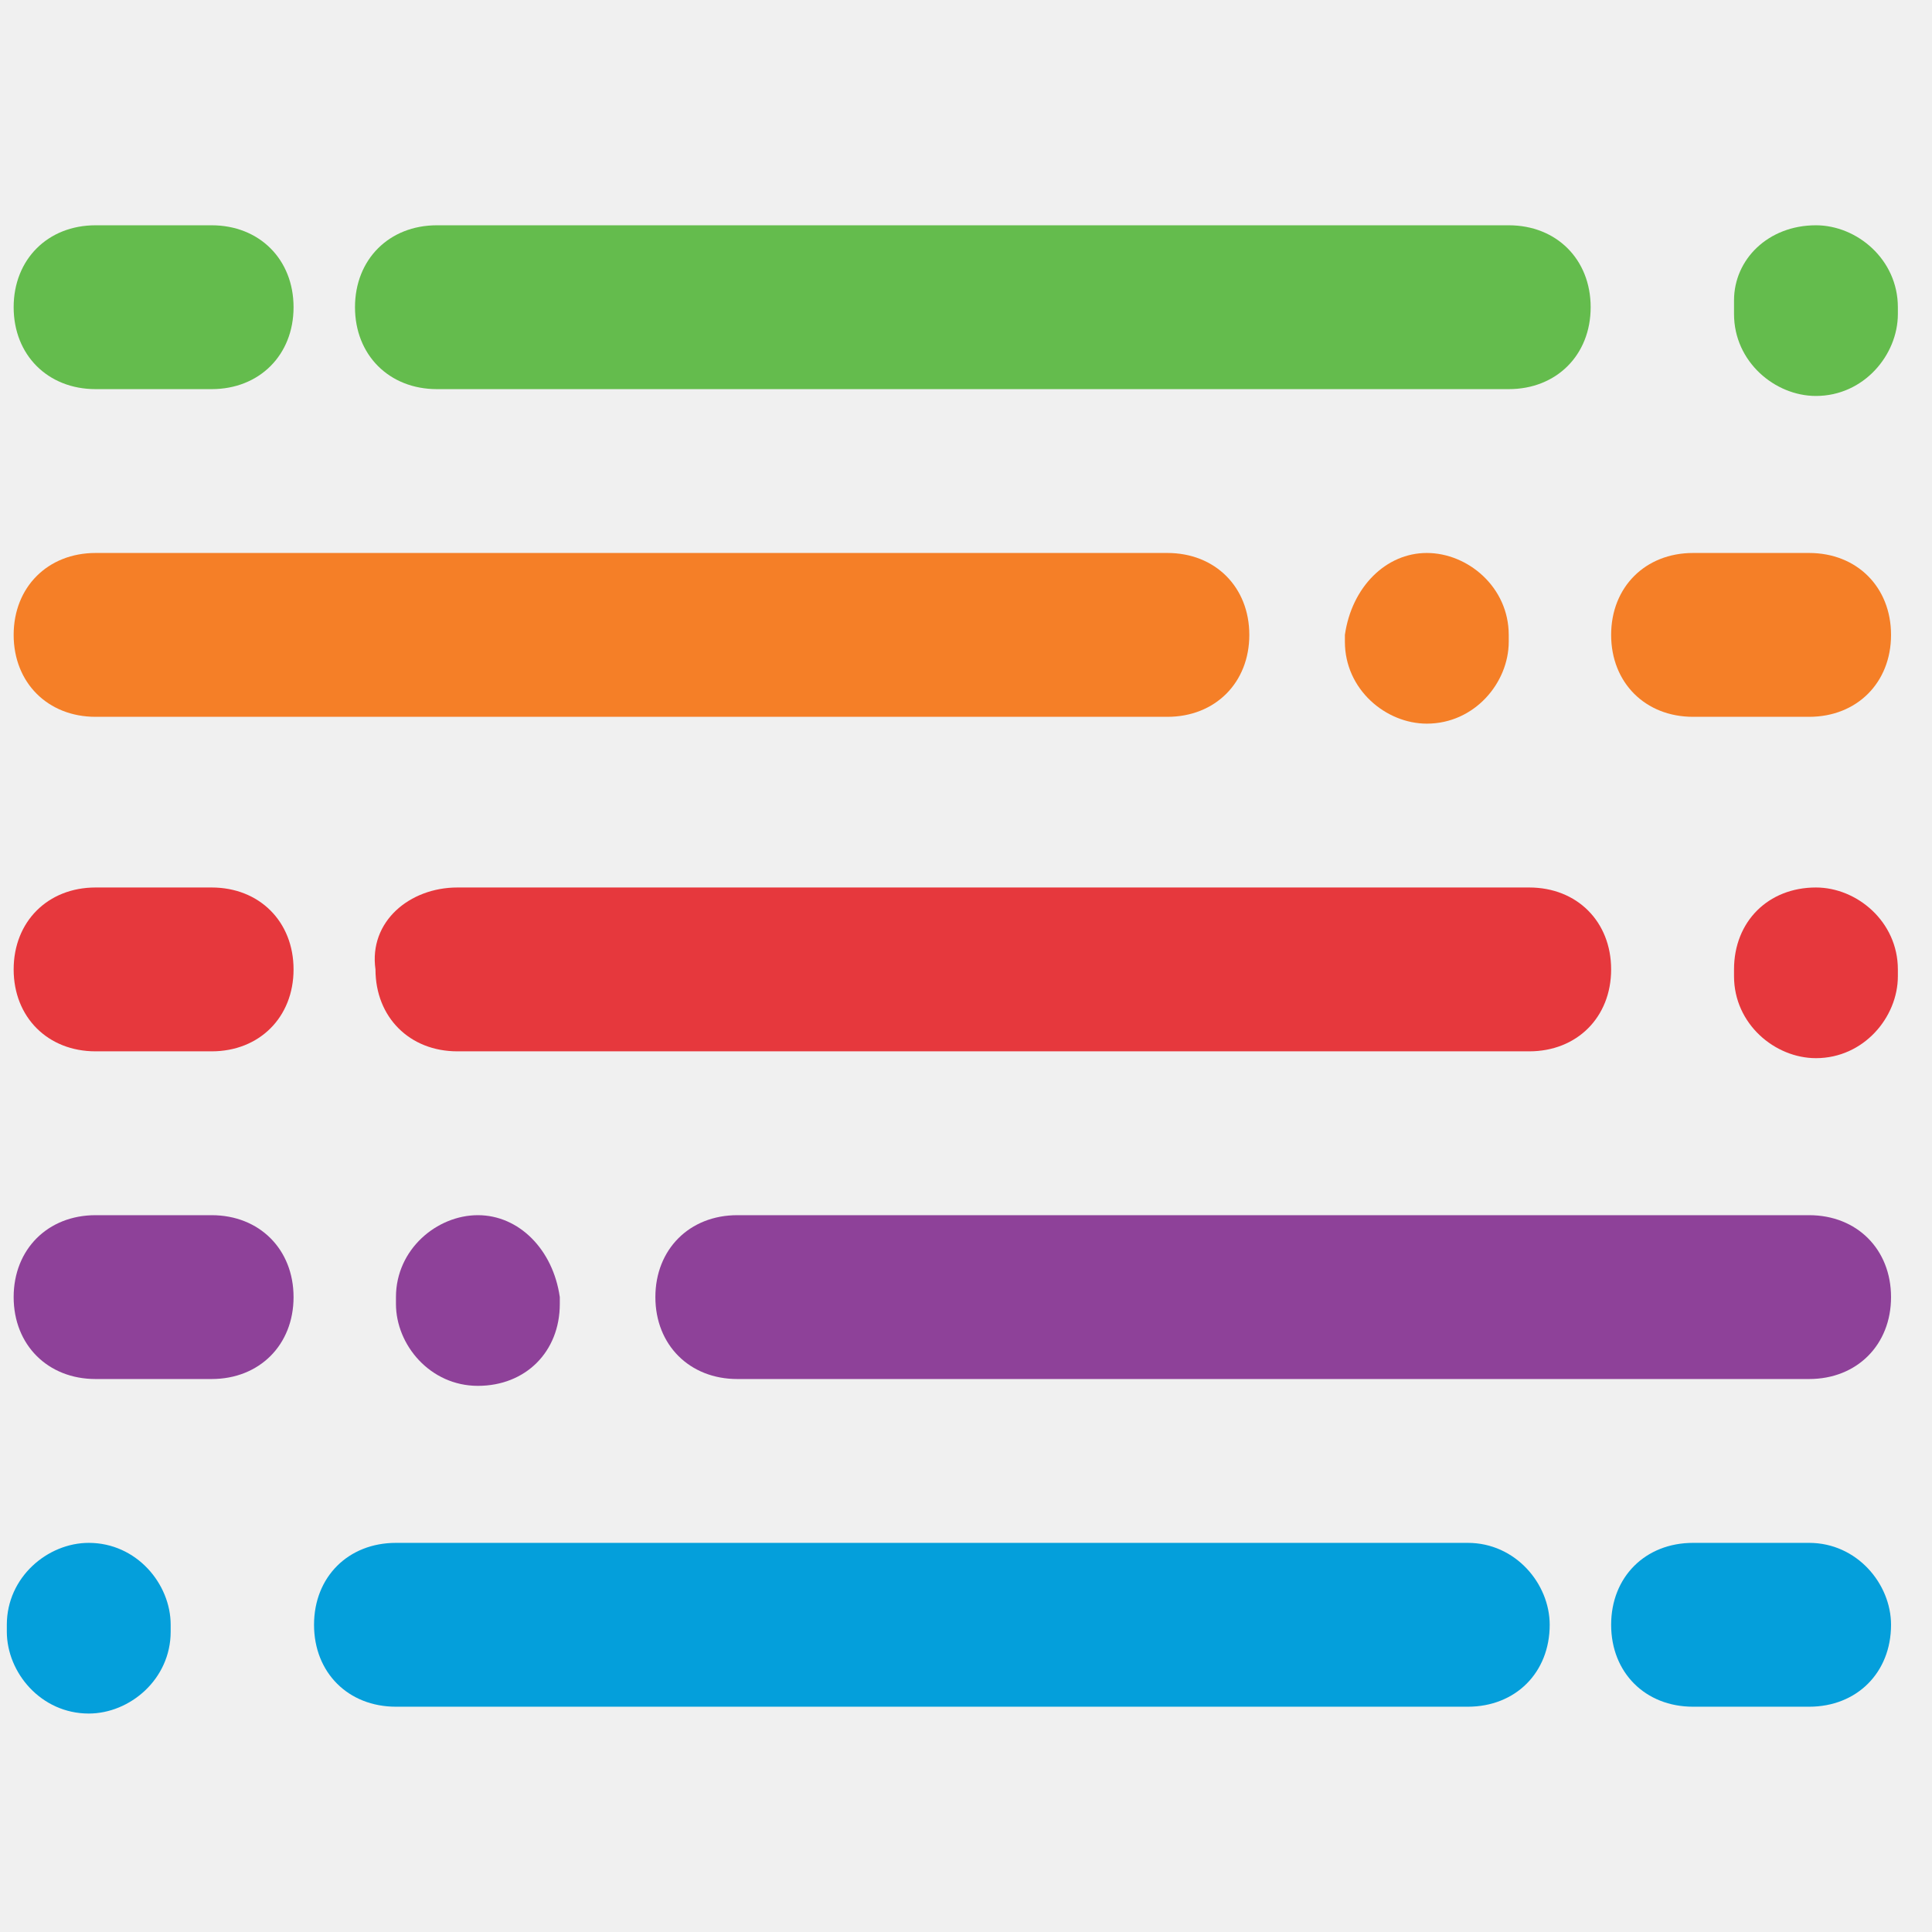
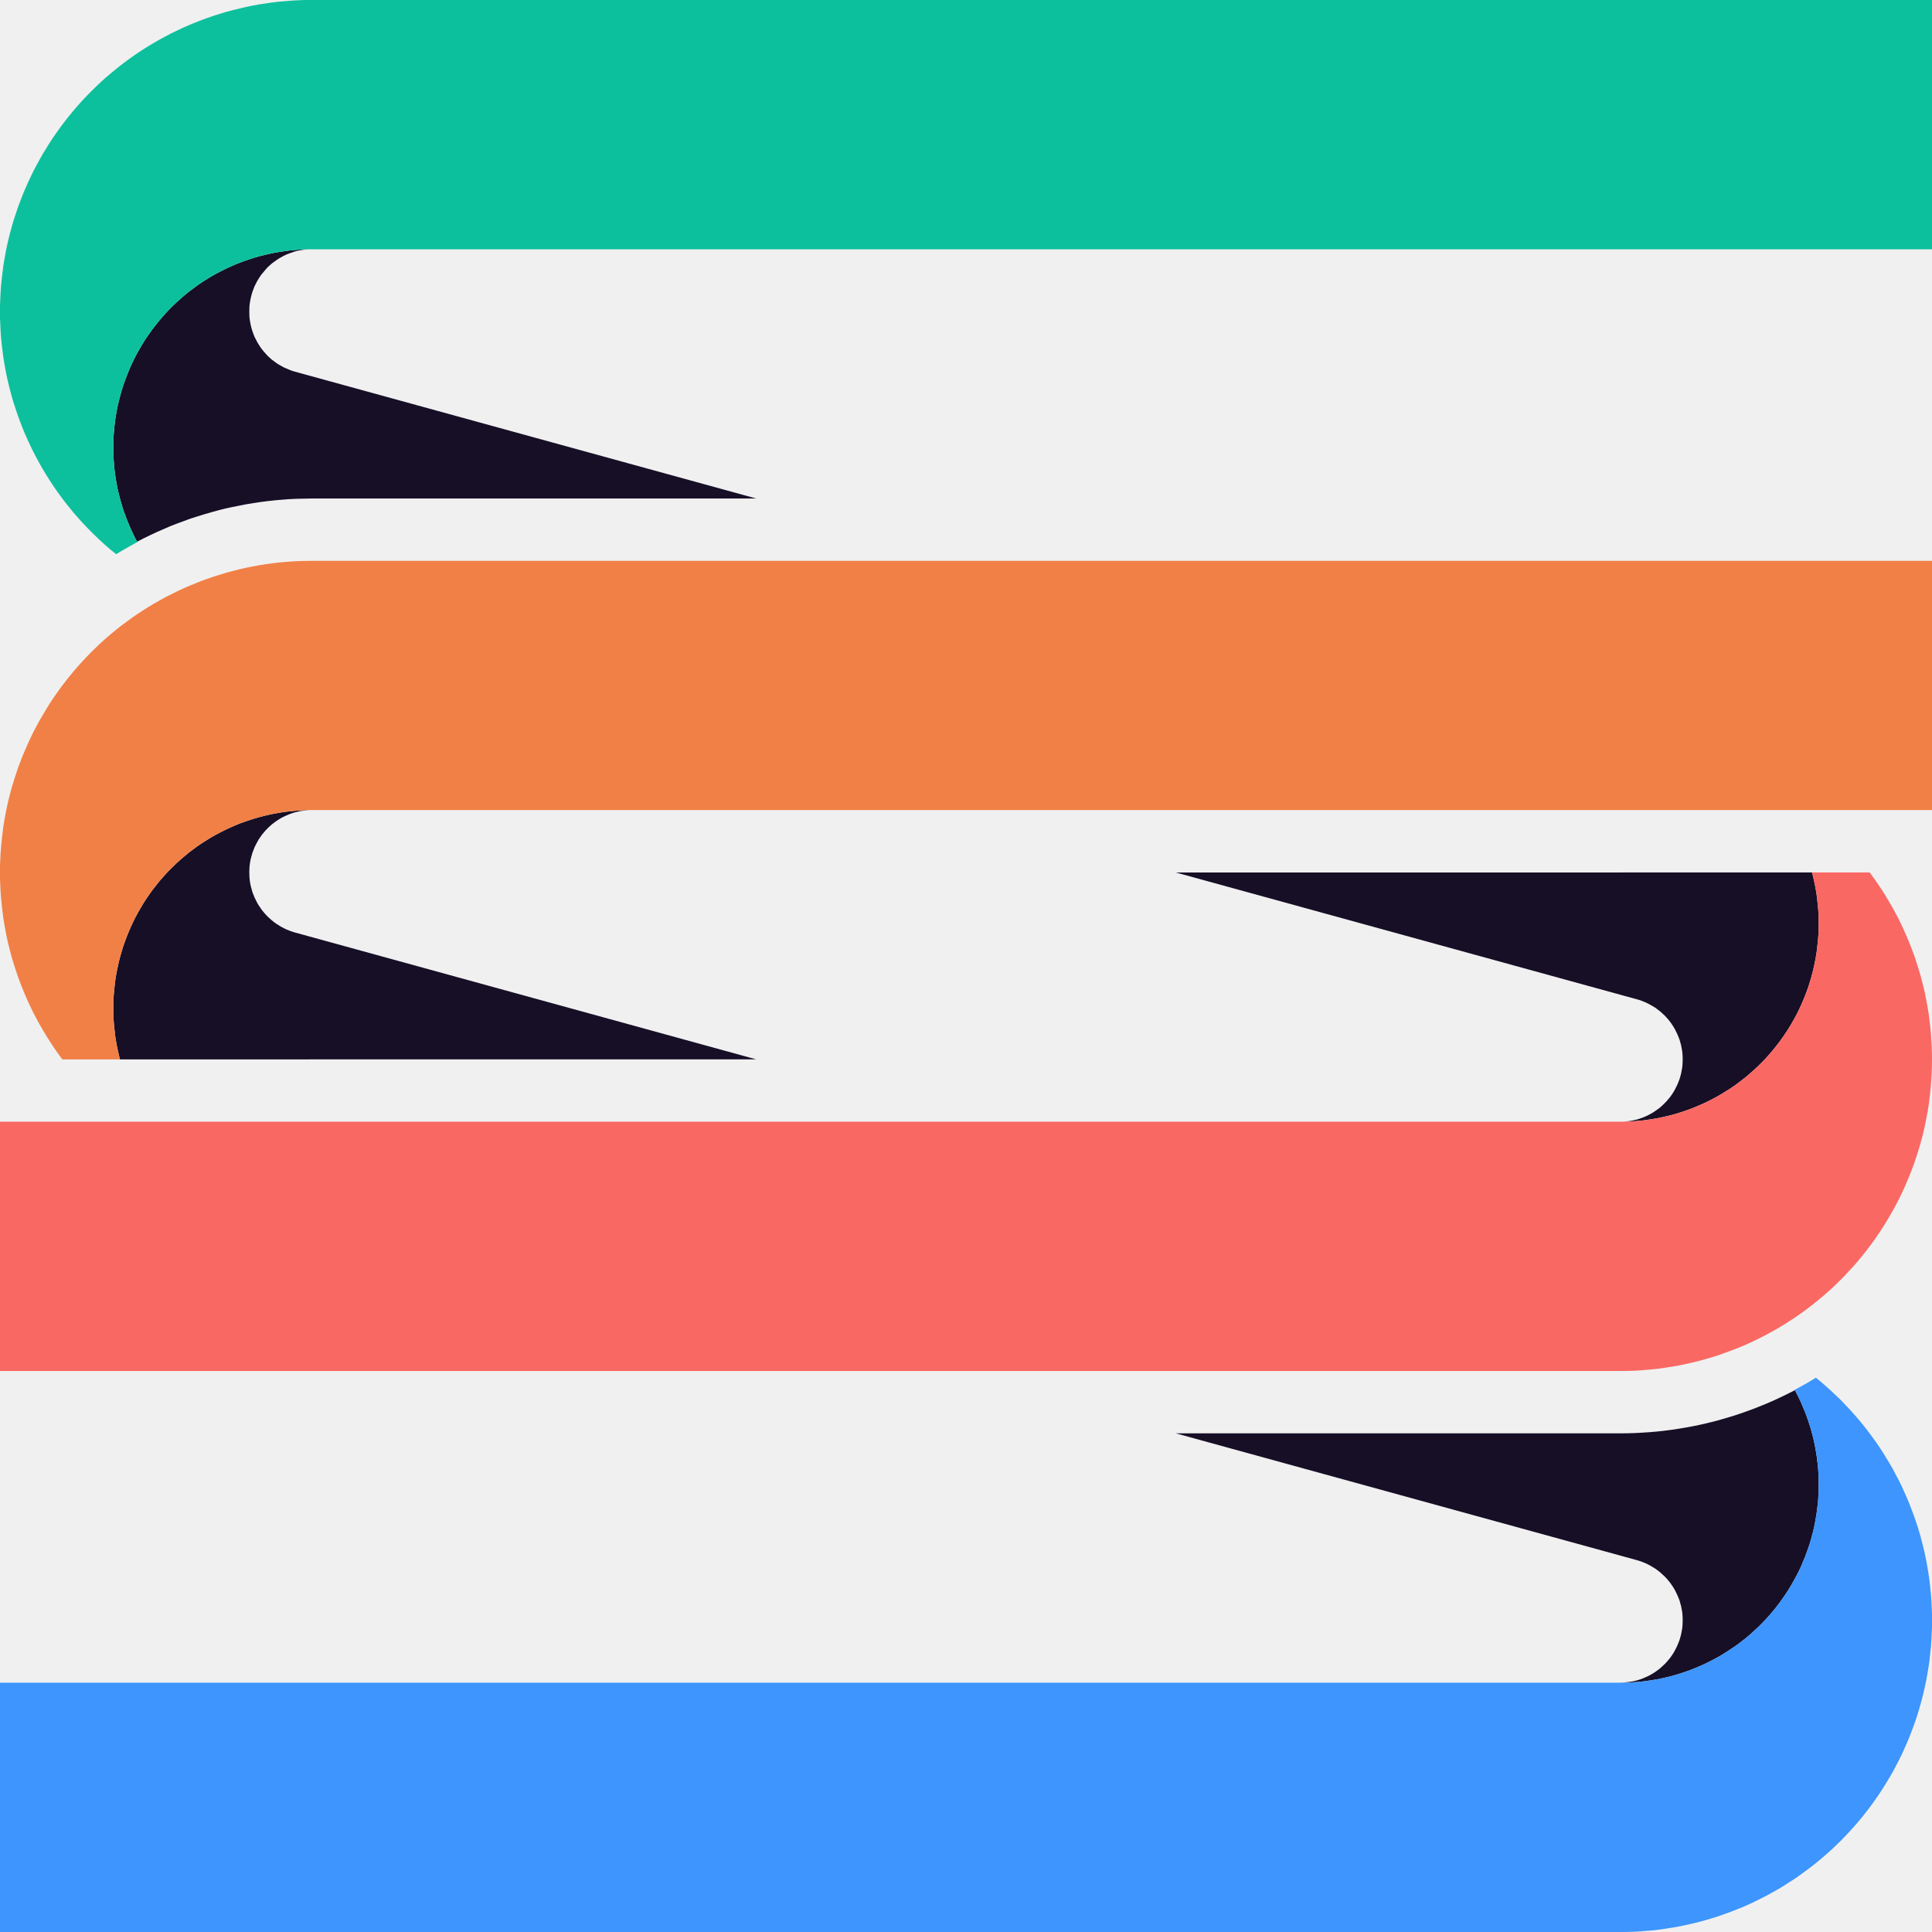
- <svg xmlns="http://www.w3.org/2000/svg" version="1.1" id="Layer_1" x="0px" y="0px" viewBox="0 0 28.3 28.3" style="enable-background:new 0 0 28.3 28.3;" xml:space="preserve">
-   <style type="text/css">
- 	.st0{fill-rule:evenodd;clip-rule:evenodd;fill:#64BC4D;}
- 	.st1{fill-rule:evenodd;clip-rule:evenodd;fill:#F57F27;}
- 	.st2{fill-rule:evenodd;clip-rule:evenodd;fill:#E6383D;}
- 	.st3{fill-rule:evenodd;clip-rule:evenodd;fill:#8E4199;}
- 	.st4{fill-rule:evenodd;clip-rule:evenodd;fill:#049FDB;}
- </style>
-   <path class="st0" d="M6.4,3.3h15.7c0.7,0,1.2,0.5,1.2,1.2c0,0.7-0.5,1.2-1.2,1.2H6.4c-0.7,0-1.2-0.5-1.2-1.2  C5.2,3.8,5.7,3.3,6.4,3.3z" />
-   <path class="st0" d="M26.6,3.3c0.6,0,1.2,0.5,1.2,1.2v0.1c0,0.6-0.5,1.2-1.2,1.2c-0.6,0-1.2-0.5-1.2-1.2V4.4  C25.4,3.8,25.9,3.3,26.6,3.3z" />
-   <path class="st0" d="M1.4,3.3h1.7c0.7,0,1.2,0.5,1.2,1.2c0,0.7-0.5,1.2-1.2,1.2H1.4c-0.7,0-1.2-0.5-1.2-1.2C0.2,3.8,0.7,3.3,1.4,3.3  z" />
-   <path class="st1" d="M1.4,8.1h15.7c0.7,0,1.2,0.5,1.2,1.2c0,0.7-0.5,1.2-1.2,1.2H1.4c-0.7,0-1.2-0.5-1.2-1.2  C0.2,8.6,0.7,8.1,1.4,8.1z" />
-   <path class="st1" d="M20.9,8.1c0.6,0,1.2,0.5,1.2,1.2v0.1c0,0.6-0.5,1.2-1.2,1.2c-0.6,0-1.2-0.5-1.2-1.2V9.3  C19.8,8.6,20.3,8.1,20.9,8.1z" />
-   <path class="st1" d="M24.8,8.1h1.7c0.7,0,1.2,0.5,1.2,1.2c0,0.7-0.5,1.2-1.2,1.2h-1.7c-0.7,0-1.2-0.5-1.2-1.2  C23.6,8.6,24.1,8.1,24.8,8.1z" />
-   <path class="st2" d="M6.7,13h15.7c0.7,0,1.2,0.5,1.2,1.2c0,0.7-0.5,1.2-1.2,1.2H6.7c-0.7,0-1.2-0.5-1.2-1.2C5.4,13.5,6,13,6.7,13z" />
-   <path class="st2" d="M26.6,13c0.6,0,1.2,0.5,1.2,1.2v0.1c0,0.6-0.5,1.2-1.2,1.2c-0.6,0-1.2-0.5-1.2-1.2v-0.1  C25.4,13.5,25.9,13,26.6,13z" />
-   <path class="st2" d="M1.4,13h1.7c0.7,0,1.2,0.5,1.2,1.2c0,0.7-0.5,1.2-1.2,1.2H1.4c-0.7,0-1.2-0.5-1.2-1.2C0.2,13.5,0.7,13,1.4,13z" />
-   <path class="st3" d="M26.5,17.8H10.8c-0.7,0-1.2,0.5-1.2,1.2c0,0.7,0.5,1.2,1.2,1.2h15.7c0.7,0,1.2-0.5,1.2-1.2  C27.7,18.3,27.2,17.8,26.5,17.8z" />
-   <path class="st3" d="M7,17.8c-0.6,0-1.2,0.5-1.2,1.2v0.1c0,0.6,0.5,1.2,1.2,1.2s1.2-0.5,1.2-1.2V19C8.1,18.3,7.6,17.8,7,17.8z" />
-   <path class="st3" d="M3.1,17.8H1.4c-0.7,0-1.2,0.5-1.2,1.2c0,0.7,0.5,1.2,1.2,1.2h1.7c0.7,0,1.2-0.5,1.2-1.2  C4.3,18.3,3.8,17.8,3.1,17.8z" />
-   <path class="st4" d="M21.5,22.6H5.8c-0.7,0-1.2,0.5-1.2,1.2c0,0.7,0.5,1.2,1.2,1.2h15.7c0.7,0,1.2-0.5,1.2-1.2  C22.7,23.2,22.2,22.6,21.5,22.6z" />
-   <path class="st4" d="M1.3,22.6c-0.6,0-1.2,0.5-1.2,1.2v0.1c0,0.6,0.5,1.2,1.2,1.2c0.6,0,1.2-0.5,1.2-1.2v-0.1  C2.5,23.2,2,22.6,1.3,22.6z" />
-   <path class="st4" d="M26.5,22.6h-1.7c-0.7,0-1.2,0.5-1.2,1.2c0,0.7,0.5,1.2,1.2,1.2h1.7c0.7,0,1.2-0.5,1.2-1.2  C27.7,23.2,27.2,22.6,26.5,22.6z" />
+ <svg xmlns="http://www.w3.org/2000/svg" width="250" height="250" viewBox="0 0 250 250" fill="none">
+   <g clip-path="url(#clip0_934_9493)">
+     <path d="M212.237 129.43L212.587 129.57L212.937 129.71L213.267 129.87L213.597 130.049L213.917 130.229L214.238 130.429L214.538 130.659L214.828 130.879L215.098 131.129L215.378 131.379L215.638 131.659L215.878 131.929L216.118 132.229L216.328 132.529L216.538 132.849L216.719 133.159L216.889 133.499L217.049 133.829L217.189 134.169L217.329 134.519L217.429 134.879L217.529 135.229L217.599 135.609L217.669 135.969L217.709 136.349L217.729 136.709L217.739 137.079L217.729 137.459L217.709 137.829L217.669 138.199L217.599 138.569L217.529 138.929L217.429 139.299L217.329 139.649L217.189 140.009L217.049 140.349L216.889 140.679L216.719 141.009L216.538 141.329L216.328 141.649L216.118 141.949L215.878 142.229L215.638 142.518L215.378 142.778L215.098 143.048L214.828 143.298L214.538 143.518L214.238 143.728L213.917 143.948L213.597 144.128L213.267 144.308L212.937 144.458L212.587 144.608L212.237 144.728L211.887 144.848L211.527 144.928L211.167 145.018L210.786 145.068L210.426 145.108L210.046 145.148H209.986L210.366 145.138L211.046 145.108L211.727 145.068L212.407 145.008L213.077 144.918L213.757 144.818L214.428 144.708L215.098 144.568L215.758 144.418L216.428 144.248L217.089 144.058L217.739 143.848L218.379 143.628L219.019 143.388L219.65 143.128L220.28 142.858L220.9 142.568L221.51 142.259L222.11 141.939L222.701 141.599L223.281 141.239L223.861 140.879L224.421 140.499L224.981 140.089L225.522 139.669L226.052 139.249L226.572 138.799L227.082 138.339L227.572 137.879L228.063 137.389L228.533 136.899L228.983 136.389L229.423 135.869L229.853 135.339L230.273 134.789L230.674 134.239L231.054 133.679L231.434 133.099L231.784 132.519L232.124 131.919L232.454 131.319L232.754 130.719L233.044 130.099L233.314 129.47L233.575 128.84L233.815 128.2L234.045 127.55L234.245 126.9L234.435 126.24L234.605 125.58L234.755 124.92L234.895 124.24L235.015 123.57L235.115 122.9L235.185 122.22L235.255 121.54L235.305 120.85L235.325 120.17L235.335 119.49L235.325 118.81L235.305 118.12L235.255 117.441L235.185 116.761L235.115 116.091L235.015 115.411L234.895 114.731L234.755 114.071L234.605 113.401L234.475 112.891H210.156L209.676 112.901H152.155L211.817 129.31L212.237 129.43Z" fill="#160F26" />
+     <path d="M249.96 135.379L249.91 134.519L249.85 133.669L249.77 132.809L249.67 131.959L249.56 131.12L249.42 130.27L249.26 129.43L249.1 128.59L248.91 127.76L248.7 126.93L248.479 126.1L248.229 125.28L247.969 124.47L247.699 123.65L247.399 122.85L247.089 122.06L246.759 121.26L246.419 120.48L246.059 119.7L245.688 118.931L245.288 118.181L244.878 117.421L244.448 116.681L244.008 115.941L243.558 115.221L243.078 114.501L242.597 113.801L242.097 113.111L241.927 112.891H234.474L234.604 113.401L234.755 114.071L234.895 114.731L235.015 115.411L235.115 116.091L235.185 116.761L235.255 117.441L235.305 118.121L235.325 118.811L235.335 119.49L235.325 120.17L235.305 120.85L235.255 121.54L235.185 122.22L235.115 122.9L235.015 123.57L234.895 124.24L234.755 124.92L234.604 125.58L234.434 126.24L234.244 126.9L234.044 127.55L233.814 128.2L233.574 128.84L233.314 129.47L233.044 130.1L232.754 130.72L232.454 131.32L232.124 131.919L231.783 132.519L231.433 133.099L231.053 133.679L230.673 134.239L230.273 134.789L229.853 135.339L229.423 135.869L228.982 136.389L228.532 136.899L228.062 137.389L227.572 137.879L227.082 138.339L226.572 138.799L226.051 139.249L225.521 139.669L224.981 140.089L224.421 140.499L223.861 140.879L223.28 141.239L222.7 141.599L222.11 141.939L221.51 142.259L220.9 142.569L220.279 142.859L219.649 143.129L219.019 143.389L218.379 143.629L217.738 143.849L217.088 144.059L216.428 144.248L215.758 144.418L215.097 144.568L214.427 144.708L213.757 144.818L213.077 144.918L212.406 145.008L211.726 145.068L211.046 145.108L210.366 145.138L209.675 145.148H0V177.406H209.675L210.536 177.396L211.386 177.376L212.246 177.326L213.097 177.256L213.947 177.176L214.797 177.086L215.648 176.956L216.488 176.826L217.328 176.676L218.169 176.496L219.009 176.306L219.829 176.106L220.659 175.876L221.49 175.636L222.3 175.386L223.11 175.096L223.911 174.806L224.711 174.496L225.501 174.176L226.281 173.836L227.062 173.466L227.832 173.086L228.592 172.696L229.343 172.286L230.083 171.866L230.823 171.416L231.533 170.966L232.254 170.496L232.964 170.006L233.654 169.506L234.334 168.987L235.005 168.457L235.675 167.907L236.325 167.347L236.955 166.787L237.576 166.197L238.186 165.597L238.786 164.987L239.366 164.357L239.946 163.727L240.507 163.077L241.047 162.417L241.577 161.747L242.097 161.057L242.597 160.367L243.078 159.667L243.558 158.947L244.008 158.227L244.448 157.487L244.878 156.747L245.288 155.998L245.688 155.238L246.059 154.468L246.419 153.698L246.759 152.908L247.089 152.118L247.399 151.328L247.699 150.518L247.969 149.708L248.229 148.898L248.479 148.068L248.7 147.248L248.91 146.418L249.1 145.578L249.26 144.748L249.42 143.909L249.56 143.059L249.67 142.209L249.77 141.359L249.85 140.509L249.91 139.649L249.96 138.799L249.99 137.949L250 137.089L249.99 136.229L249.96 135.379Z" fill="#FA6863" />
+     <path d="M37.762 120.54L37.412 120.41L37.062 120.27L36.732 120.11L36.392 119.93L36.082 119.74L35.762 119.54L35.462 119.321L35.171 119.091L34.891 118.841L34.621 118.591L34.361 118.321L34.121 118.041L33.881 117.741L33.671 117.441L33.461 117.131L33.281 116.821L33.111 116.481L32.941 116.141L32.811 115.811L32.67 115.461L32.571 115.091L32.471 114.741L32.39 114.371L32.33 114.011L32.29 113.631L32.27 113.271L32.26 112.891L32.27 112.521L32.29 112.141L32.33 111.781L32.39 111.411L32.471 111.041L32.571 110.681L32.67 110.331L32.811 109.971L32.941 109.631L33.111 109.291L33.281 108.971L33.461 108.641L33.671 108.331L33.881 108.031L34.121 107.741L34.361 107.461L34.621 107.191L34.891 106.932L35.171 106.682L35.462 106.462L35.762 106.242L36.082 106.032L36.392 105.842L36.732 105.672L37.062 105.522L37.412 105.372L37.762 105.242L38.112 105.132L38.473 105.042L38.833 104.962L39.213 104.912L39.573 104.872L39.943 104.832H40.013H39.633L38.953 104.862L38.273 104.912L37.592 104.972L36.922 105.052L36.242 105.152L35.562 105.272L34.901 105.402L34.231 105.562L33.571 105.732L32.911 105.922L32.26 106.132L31.62 106.352L30.97 106.582L30.35 106.842L29.72 107.121L29.099 107.411L28.489 107.721L27.879 108.041L27.299 108.371L26.718 108.731L26.138 109.101L25.568 109.481L25.018 109.891L24.468 110.301L23.947 110.731L23.427 111.171L22.917 111.631L22.427 112.101L21.937 112.581L21.466 113.081L21.016 113.581L20.566 114.101L20.146 114.641L19.716 115.181L19.326 115.731L18.936 116.301L18.566 116.871L18.215 117.461L17.875 118.051L17.545 118.661L17.245 119.261L16.955 119.88L16.685 120.51L16.425 121.14L16.185 121.78L15.954 122.43L15.755 123.08L15.564 123.74L15.394 124.39L15.244 125.06L15.104 125.73L14.984 126.41L14.884 127.08L14.814 127.76L14.744 128.43L14.694 129.12L14.674 129.8L14.664 130.48L14.674 131.17L14.694 131.85L14.744 132.529L14.814 133.209L14.884 133.889L14.984 134.569L15.104 135.239L15.244 135.909L15.394 136.569L15.524 137.089H39.843L40.323 137.079H97.844L38.182 120.67L37.762 120.54Z" fill="#160F26" />
+     <path d="M0.04 114.601L0.08 115.461L0.15 116.311L0.23 117.161L0.33 118.01L0.44 118.86L0.58 119.7L0.73 120.55L0.9 121.39L1.09 122.22L1.3 123.05L1.521 123.88L1.771 124.7L2.031 125.51L2.301 126.32L2.601 127.13L2.911 127.92L3.241 128.72L3.581 129.5L3.941 130.279L4.312 131.039L4.712 131.799L5.122 132.559L5.552 133.299L5.992 134.029L6.442 134.749L6.912 135.469L7.403 136.179L7.903 136.869L8.073 137.089H15.526L15.396 136.569L15.245 135.909L15.105 135.239L14.985 134.569L14.885 133.889L14.815 133.209L14.745 132.529L14.695 131.849L14.675 131.169L14.665 130.479L14.675 129.8L14.695 129.12L14.745 128.43L14.815 127.76L14.885 127.08L14.985 126.41L15.105 125.73L15.245 125.06L15.396 124.39L15.566 123.74L15.756 123.08L15.956 122.43L16.186 121.78L16.426 121.14L16.686 120.51L16.956 119.88L17.246 119.26L17.546 118.66L17.876 118.05L18.217 117.461L18.567 116.871L18.937 116.301L19.327 115.731L19.717 115.181L20.147 114.641L20.567 114.101L21.018 113.581L21.468 113.081L21.938 112.581L22.428 112.101L22.918 111.631L23.428 111.171L23.949 110.731L24.469 110.301L25.019 109.891L25.569 109.481L26.139 109.101L26.72 108.731L27.3 108.371L27.88 108.041L28.49 107.721L29.101 107.411L29.721 107.121L30.351 106.841L30.971 106.581L31.621 106.351L32.262 106.131L32.912 105.921L33.572 105.731L34.232 105.561L34.903 105.401L35.563 105.271L36.243 105.151L36.923 105.051L37.593 104.972L38.274 104.912L38.954 104.862L39.634 104.832L40.325 104.822H250V72.574H40.325L39.464 72.584L38.614 72.604L37.754 72.654L36.903 72.714L36.043 72.794L35.203 72.894L34.352 73.014L33.512 73.144L32.672 73.304L31.822 73.474L30.991 73.664L30.161 73.874L29.341 74.094L28.51 74.344L27.7 74.594L26.89 74.874L26.089 75.164L25.289 75.484L24.499 75.804L23.718 76.144L22.938 76.514L22.168 76.894L21.408 77.274L20.657 77.694L19.917 78.114L19.177 78.554L18.457 79.014L17.736 79.484L17.036 79.974L16.346 80.474L15.656 80.983L14.995 81.513L14.325 82.063L13.675 82.623L13.045 83.193L12.425 83.783L11.814 84.373L11.214 84.993L10.624 85.623L10.054 86.253L9.493 86.903L8.953 87.563L8.423 88.233L7.903 88.913L7.403 89.613L6.912 90.313L6.442 91.023L5.992 91.753L5.552 92.493L5.122 93.232L4.712 93.972L4.312 94.732L3.941 95.512L3.581 96.282L3.241 97.072L2.911 97.852L2.601 98.652L2.301 99.452L2.031 100.262L1.771 101.082L1.521 101.902L1.3 102.732L1.09 103.562L0.9 104.402L0.73 105.231L0.58 106.071L0.44 106.921L0.33 107.771L0.23 108.621L0.15 109.471L0.08 110.321L0.04 111.171L0 112.031V112.891V113.751L0.04 114.601Z" fill="#F18046" />
+     <path d="M37.762 47.976L37.412 47.836L37.062 47.686L36.722 47.536L36.402 47.356L36.072 47.176L35.762 46.976L35.462 46.746L35.161 46.526L34.881 46.276L34.611 46.026L34.361 45.746L34.121 45.476L33.881 45.176L33.661 44.876L33.461 44.556L33.271 44.236L33.101 43.906L32.931 43.576L32.801 43.236L32.67 42.876L32.56 42.526L32.471 42.176L32.39 41.796L32.33 41.436L32.28 41.056L32.27 40.686L32.26 40.306L32.27 39.937L32.28 39.577L32.33 39.206L32.39 38.837L32.471 38.477L32.56 38.107L32.67 37.747L32.801 37.397L32.931 37.057L33.101 36.727L33.271 36.387L33.461 36.077L33.661 35.757L33.881 35.457L34.121 35.177L34.361 34.887L34.611 34.607L34.881 34.357L35.161 34.107L35.462 33.887L35.762 33.677L36.072 33.457L36.402 33.277L36.722 33.097L37.062 32.937L37.412 32.797L37.762 32.677L38.112 32.557L38.473 32.457L38.843 32.387L39.203 32.327L39.573 32.287L39.953 32.257H40.073H39.633L38.953 32.287L38.273 32.337L37.592 32.397L36.922 32.487L36.242 32.587L35.562 32.697L34.901 32.837L34.231 32.987L33.571 33.157L32.911 33.347L32.26 33.557L31.62 33.777L30.97 34.017L30.35 34.267L29.72 34.547L29.099 34.837L28.489 35.147L27.879 35.467L27.299 35.797L26.708 36.157L26.138 36.527L25.568 36.907L25.018 37.317L24.468 37.727L23.937 38.157L23.427 38.607L22.917 39.056L22.417 39.526L21.937 40.007L21.466 40.506L21.016 41.016L20.566 41.536L20.146 42.066L19.716 42.616L19.326 43.166L18.936 43.726L18.566 44.296L18.215 44.886L17.875 45.476L17.545 46.086L17.245 46.686L16.955 47.306L16.685 47.936L16.425 48.566L16.185 49.206L15.954 49.856L15.755 50.506L15.564 51.166L15.394 51.825L15.234 52.486L15.104 53.155L14.984 53.835L14.884 54.505L14.804 55.185L14.744 55.855L14.694 56.545L14.674 57.235L14.664 57.915L14.674 58.595L14.694 59.285L14.744 59.965L14.804 60.645L14.884 61.315L14.984 61.995L15.104 62.675L15.234 63.335L15.394 64.004L15.564 64.665L15.755 65.314L15.954 65.974L16.185 66.614L16.425 67.254L16.685 67.884L16.955 68.514L17.245 69.134L17.545 69.744L17.745 70.094L17.765 70.084L18.605 69.654L19.446 69.244L20.296 68.844L21.156 68.474L22.017 68.094L22.897 67.754L23.767 67.434L24.658 67.104L25.548 66.824L26.448 66.544L27.349 66.284L28.249 66.034L29.159 65.804L30.08 65.604L31 65.424L31.91 65.244L32.841 65.094L33.771 64.954L34.701 64.835L35.642 64.734L36.572 64.654L37.512 64.585L38.433 64.544L39.393 64.525L40.323 64.504H97.844L38.172 48.096L37.762 47.976Z" fill="#160F26" />
+     <path d="M209.676 217.743H210.366L211.046 217.703L211.727 217.663L212.407 217.603L213.087 217.513L213.767 217.413L214.438 217.303L215.108 217.163L215.768 217.013L216.438 216.843L217.089 216.653L217.739 216.443L218.389 216.223L219.029 215.983L219.65 215.723L220.28 215.453L220.9 215.163L221.51 214.853L222.12 214.533L222.711 214.193L223.291 213.833L223.861 213.463L224.431 213.083L224.991 212.683L225.532 212.263L226.062 211.843L226.582 211.393L227.082 210.933L227.582 210.473L228.063 209.983L228.533 209.493L228.993 208.984L229.433 208.464L229.863 207.934L230.283 207.384L230.674 206.834L231.064 206.274L231.434 205.694L231.784 205.114L232.124 204.514L232.454 203.914L232.764 203.304L233.054 202.694L233.314 202.064L233.585 201.424L233.815 200.794L234.045 200.144L234.255 199.494L234.435 198.834L234.615 198.174L234.765 197.514L234.895 196.835L235.015 196.165L235.115 195.495L235.195 194.805L235.265 194.135L235.305 193.445L235.335 192.765V192.085V191.405L235.305 190.715L235.265 190.035L235.195 189.355L235.115 188.685L235.015 188.005L234.895 187.325L234.765 186.665L234.615 185.995L234.435 185.335L234.255 184.685L234.045 184.026L233.815 183.376L233.585 182.746L233.314 182.116L233.054 181.486L232.764 180.866L232.454 180.256L232.254 179.886L232.234 179.896L231.394 180.326L230.553 180.736L229.703 181.136L228.843 181.516L227.973 181.876L227.102 182.226L226.232 182.546L225.342 182.866L224.441 183.166L223.551 183.436L222.661 183.696L221.74 183.946L220.84 184.166L219.92 184.376L218.999 184.565L218.079 184.735L217.159 184.885L216.228 185.025L215.298 185.145L214.368 185.245L213.427 185.325L212.487 185.385L211.547 185.435L210.616 185.465L209.676 185.475H152.155L211.817 201.884L212.237 202.014L212.587 202.144L212.937 202.284L213.267 202.444L213.597 202.624L213.917 202.814L214.238 203.014L214.538 203.234L214.828 203.464L215.098 203.714L215.378 203.964L215.638 204.234L215.878 204.514L216.118 204.814L216.328 205.114L216.538 205.424L216.719 205.734L216.889 206.074L217.049 206.414L217.189 206.744L217.329 207.094L217.429 207.464L217.529 207.814L217.599 208.184L217.669 208.544L217.709 208.924L217.729 209.284L217.739 209.663L217.729 210.033L217.709 210.413L217.669 210.773L217.599 211.143L217.529 211.513L217.429 211.873L217.329 212.223L217.189 212.583L217.049 212.923L216.889 213.263L216.719 213.583L216.538 213.913L216.328 214.223L216.118 214.523L215.878 214.813L215.638 215.093L215.378 215.363L215.098 215.623L214.828 215.873L214.538 216.093L214.238 216.313L213.917 216.523L213.597 216.713L213.267 216.883L212.937 217.033L212.587 217.183L212.237 217.313L211.887 217.423L211.527 217.513L211.167 217.593L210.786 217.643L210.426 217.683L210.046 217.723L209.676 217.733" fill="#160F26" />
+     <path d="M249.96 207.963L249.92 207.113L249.86 206.264L249.77 205.404L249.68 204.554L249.56 203.714L249.42 202.864L249.27 202.024L249.1 201.184L248.91 200.344L248.7 199.524L248.479 198.694L248.239 197.864L247.979 197.064L247.699 196.244L247.399 195.444L247.099 194.654L246.769 193.855L246.419 193.075L246.069 192.295L245.688 191.525L245.288 190.775L244.888 190.015L244.458 189.275L244.008 188.535L243.558 187.815L243.088 187.095L242.597 186.395L242.097 185.705L241.577 185.015L241.057 184.355L240.507 183.685L239.946 183.045L239.376 182.405L238.786 181.785L238.196 181.166L237.576 180.576L236.955 179.986L236.325 179.416L235.675 178.856L235.015 178.306L234.975 178.276L234.034 178.846L233.204 179.316L232.344 179.786L232.234 179.846L232.454 180.256L232.764 180.866L233.054 181.486L233.314 182.115L233.584 182.745L233.814 183.375L234.044 184.025L234.254 184.685L234.434 185.335L234.614 185.995L234.765 186.665L234.895 187.325L235.015 188.005L235.115 188.685L235.195 189.355L235.265 190.035L235.305 190.715L235.335 191.405V192.085V192.765L235.305 193.445L235.265 194.134L235.195 194.804L235.115 195.494L235.015 196.164L234.895 196.834L234.765 197.514L234.614 198.174L234.434 198.834L234.254 199.494L234.044 200.144L233.814 200.794L233.584 201.424L233.314 202.064L233.054 202.694L232.764 203.304L232.454 203.914L232.124 204.514L231.783 205.114L231.433 205.694L231.063 206.274L230.673 206.833L230.283 207.383L229.863 207.933L229.433 208.463L228.992 208.983L228.532 209.493L228.062 209.983L227.582 210.473L227.082 210.933L226.582 211.393L226.061 211.843L225.531 212.263L224.991 212.683L224.431 213.083L223.861 213.463L223.29 213.833L222.71 214.193L222.12 214.533L221.51 214.853L220.9 215.163L220.279 215.453L219.649 215.723L219.029 215.983L218.389 216.223L217.738 216.443L217.088 216.653L216.438 216.843L215.768 217.013L215.107 217.163L214.437 217.303L213.767 217.413L213.087 217.513L212.406 217.603L211.726 217.663L211.046 217.703L210.366 217.743H209.675H0V250H209.675L210.536 249.99L211.386 249.97L212.246 249.92L213.097 249.85L213.957 249.78L214.807 249.68L215.658 249.55L216.498 249.42L217.338 249.27L218.179 249.09L219.009 248.9L219.839 248.7L220.659 248.48L221.49 248.23L222.3 247.98L223.11 247.69L223.921 247.4L224.721 247.09L225.511 246.77L226.291 246.43L227.072 246.06L227.832 245.68L228.602 245.29L229.343 244.88L230.093 244.46L230.823 244.02L231.543 243.551L232.264 243.091L232.964 242.601L233.654 242.091L234.344 241.581L235.015 241.051L235.675 240.501L236.325 239.941L236.955 239.381L237.576 238.791L238.196 238.191L238.786 237.581L239.376 236.951L239.946 236.321L240.507 235.671L241.057 235.011L241.577 234.341L242.097 233.661L242.597 232.961L243.088 232.261L243.558 231.542L244.008 230.822L244.458 230.082L244.888 229.342L245.288 228.592L245.688 227.832L246.069 227.062L246.419 226.292L246.769 225.502L247.099 224.712L247.399 223.922L247.699 223.112L247.979 222.302L248.239 221.482L248.479 220.662L248.7 219.842L248.91 219.003L249.1 218.173L249.27 217.343L249.42 216.493L249.56 215.653L249.68 214.803L249.77 213.953L249.86 213.103L249.92 212.243L249.96 211.393L250 210.543V209.683V208.823L249.96 207.963Z" fill="#3D95FD" />
+     <path d="M0.04 42.027L0.08 42.887L0.14 43.736L0.23 44.596L0.33 45.446L0.44 46.286L0.58 47.136L0.73 47.976L0.9 48.816L1.09 49.646L1.3 50.476L1.521 51.296L1.761 52.126L2.031 52.936L2.301 53.746L2.601 54.556L2.901 55.346L3.231 56.145L3.581 56.925L3.941 57.705L4.312 58.465L4.712 59.225L5.122 59.985L5.542 60.725L5.992 61.465L6.442 62.175L6.912 62.895L7.403 63.605L7.903 64.295L8.423 64.985L8.953 65.645L9.493 66.315L10.054 66.955L10.624 67.595L11.214 68.215L11.814 68.825L12.425 69.424L13.045 70.014L13.675 70.584L14.325 71.144L14.995 71.684L15.025 71.714L15.966 71.154L16.796 70.684L17.656 70.204L17.776 70.154L17.546 69.744L17.246 69.135L16.956 68.514L16.686 67.885L16.426 67.255L16.186 66.615L15.956 65.975L15.756 65.315L15.566 64.665L15.396 64.005L15.236 63.335L15.105 62.675L14.985 61.995L14.885 61.315L14.805 60.645L14.745 59.965L14.695 59.285L14.675 58.595L14.665 57.915L14.675 57.235L14.695 56.545L14.745 55.855L14.805 55.186L14.885 54.506L14.985 53.836L15.105 53.156L15.236 52.486L15.396 51.826L15.566 51.166L15.756 50.506L15.956 49.856L16.186 49.206L16.426 48.566L16.686 47.936L16.956 47.306L17.246 46.686L17.546 46.086L17.876 45.476L18.217 44.886L18.567 44.297L18.937 43.727L19.327 43.166L19.717 42.617L20.147 42.067L20.567 41.537L21.018 41.017L21.468 40.507L21.938 40.007L22.418 39.527L22.918 39.057L23.428 38.607L23.939 38.157L24.469 37.727L25.019 37.317L25.569 36.907L26.139 36.527L26.71 36.157L27.3 35.797L27.88 35.467L28.49 35.147L29.101 34.837L29.721 34.547L30.351 34.267L30.971 34.017L31.621 33.777L32.262 33.557L32.912 33.347L33.572 33.157L34.232 32.987L34.903 32.837L35.563 32.697L36.243 32.587L36.923 32.487L37.593 32.397L38.274 32.337L38.954 32.287L39.634 32.257H40.325H250V0H40.325H39.464L38.614 0.03L37.754 0.08L36.903 0.15L36.043 0.22L35.193 0.32L34.352 0.45L33.502 0.57L32.662 0.73L31.822 0.9L30.991 1.1L30.161 1.3L29.341 1.52L28.51 1.77L27.7 2.02L26.89 2.3L26.089 2.59L25.279 2.91L24.499 3.23L23.718 3.57L22.938 3.94L22.168 4.31L21.408 4.71L20.657 5.12L19.917 5.54L19.177 5.98L18.457 6.439L17.736 6.909L17.036 7.399L16.346 7.899L15.656 8.419L14.995 8.949L14.325 9.499L13.675 10.049L13.045 10.619L12.425 11.209L11.814 11.809L11.214 12.419L10.624 13.039L10.054 13.679L9.493 14.329L8.953 14.989L8.423 15.659L7.903 16.339L7.403 17.039L6.912 17.739L6.442 18.448L5.992 19.178L5.542 19.908L5.122 20.658L4.712 21.408L4.312 22.158L3.941 22.938L3.581 23.708L3.231 24.498L2.901 25.288L2.601 26.078L2.301 26.878L2.031 27.698L1.761 28.508L1.521 29.328L1.3 30.158L1.09 30.988L0.9 31.828L0.73 32.657L0.58 33.497L0.44 34.347L0.33 35.197L0.23 36.047L0.14 36.897L0.08 37.757L0.04 38.607L0 39.457V40.317V41.177L0.04 42.027Z" fill="#0DC09D" />
+   </g>
+   <defs>
+     <clipPath id="clip0_934_9493">
+       <rect width="250" height="250" fill="white" />
+     </clipPath>
+   </defs>
</svg>
